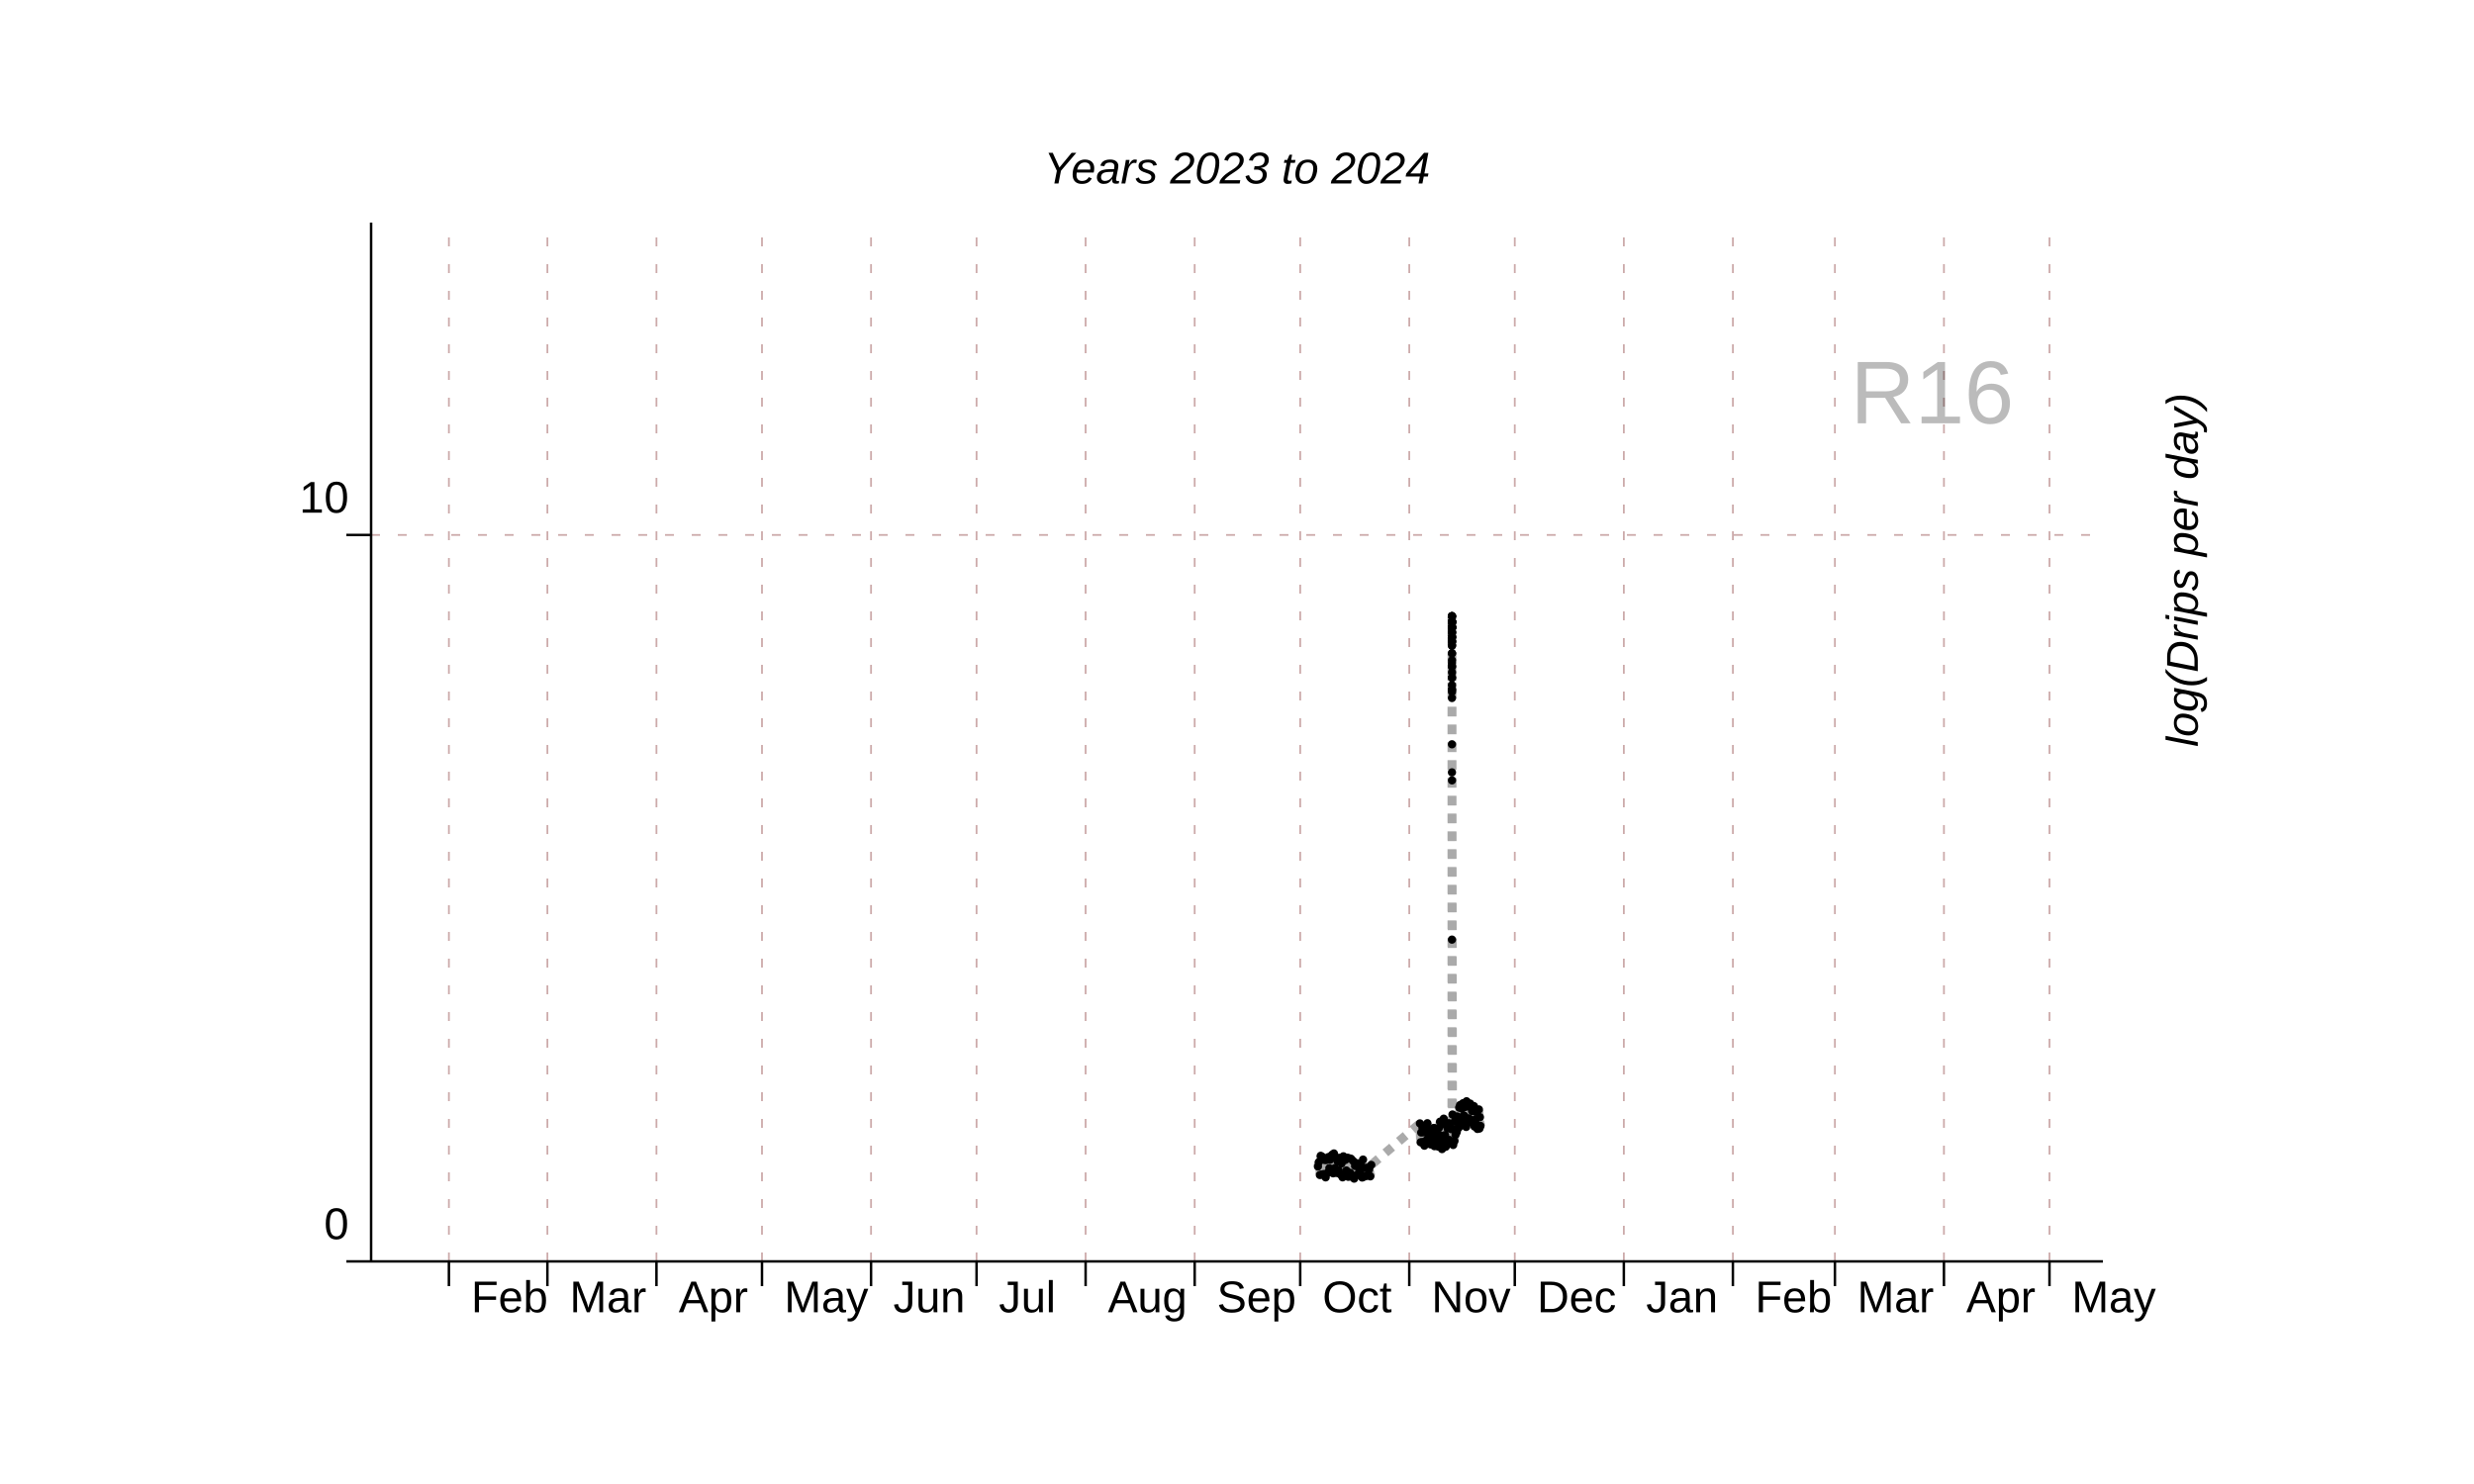
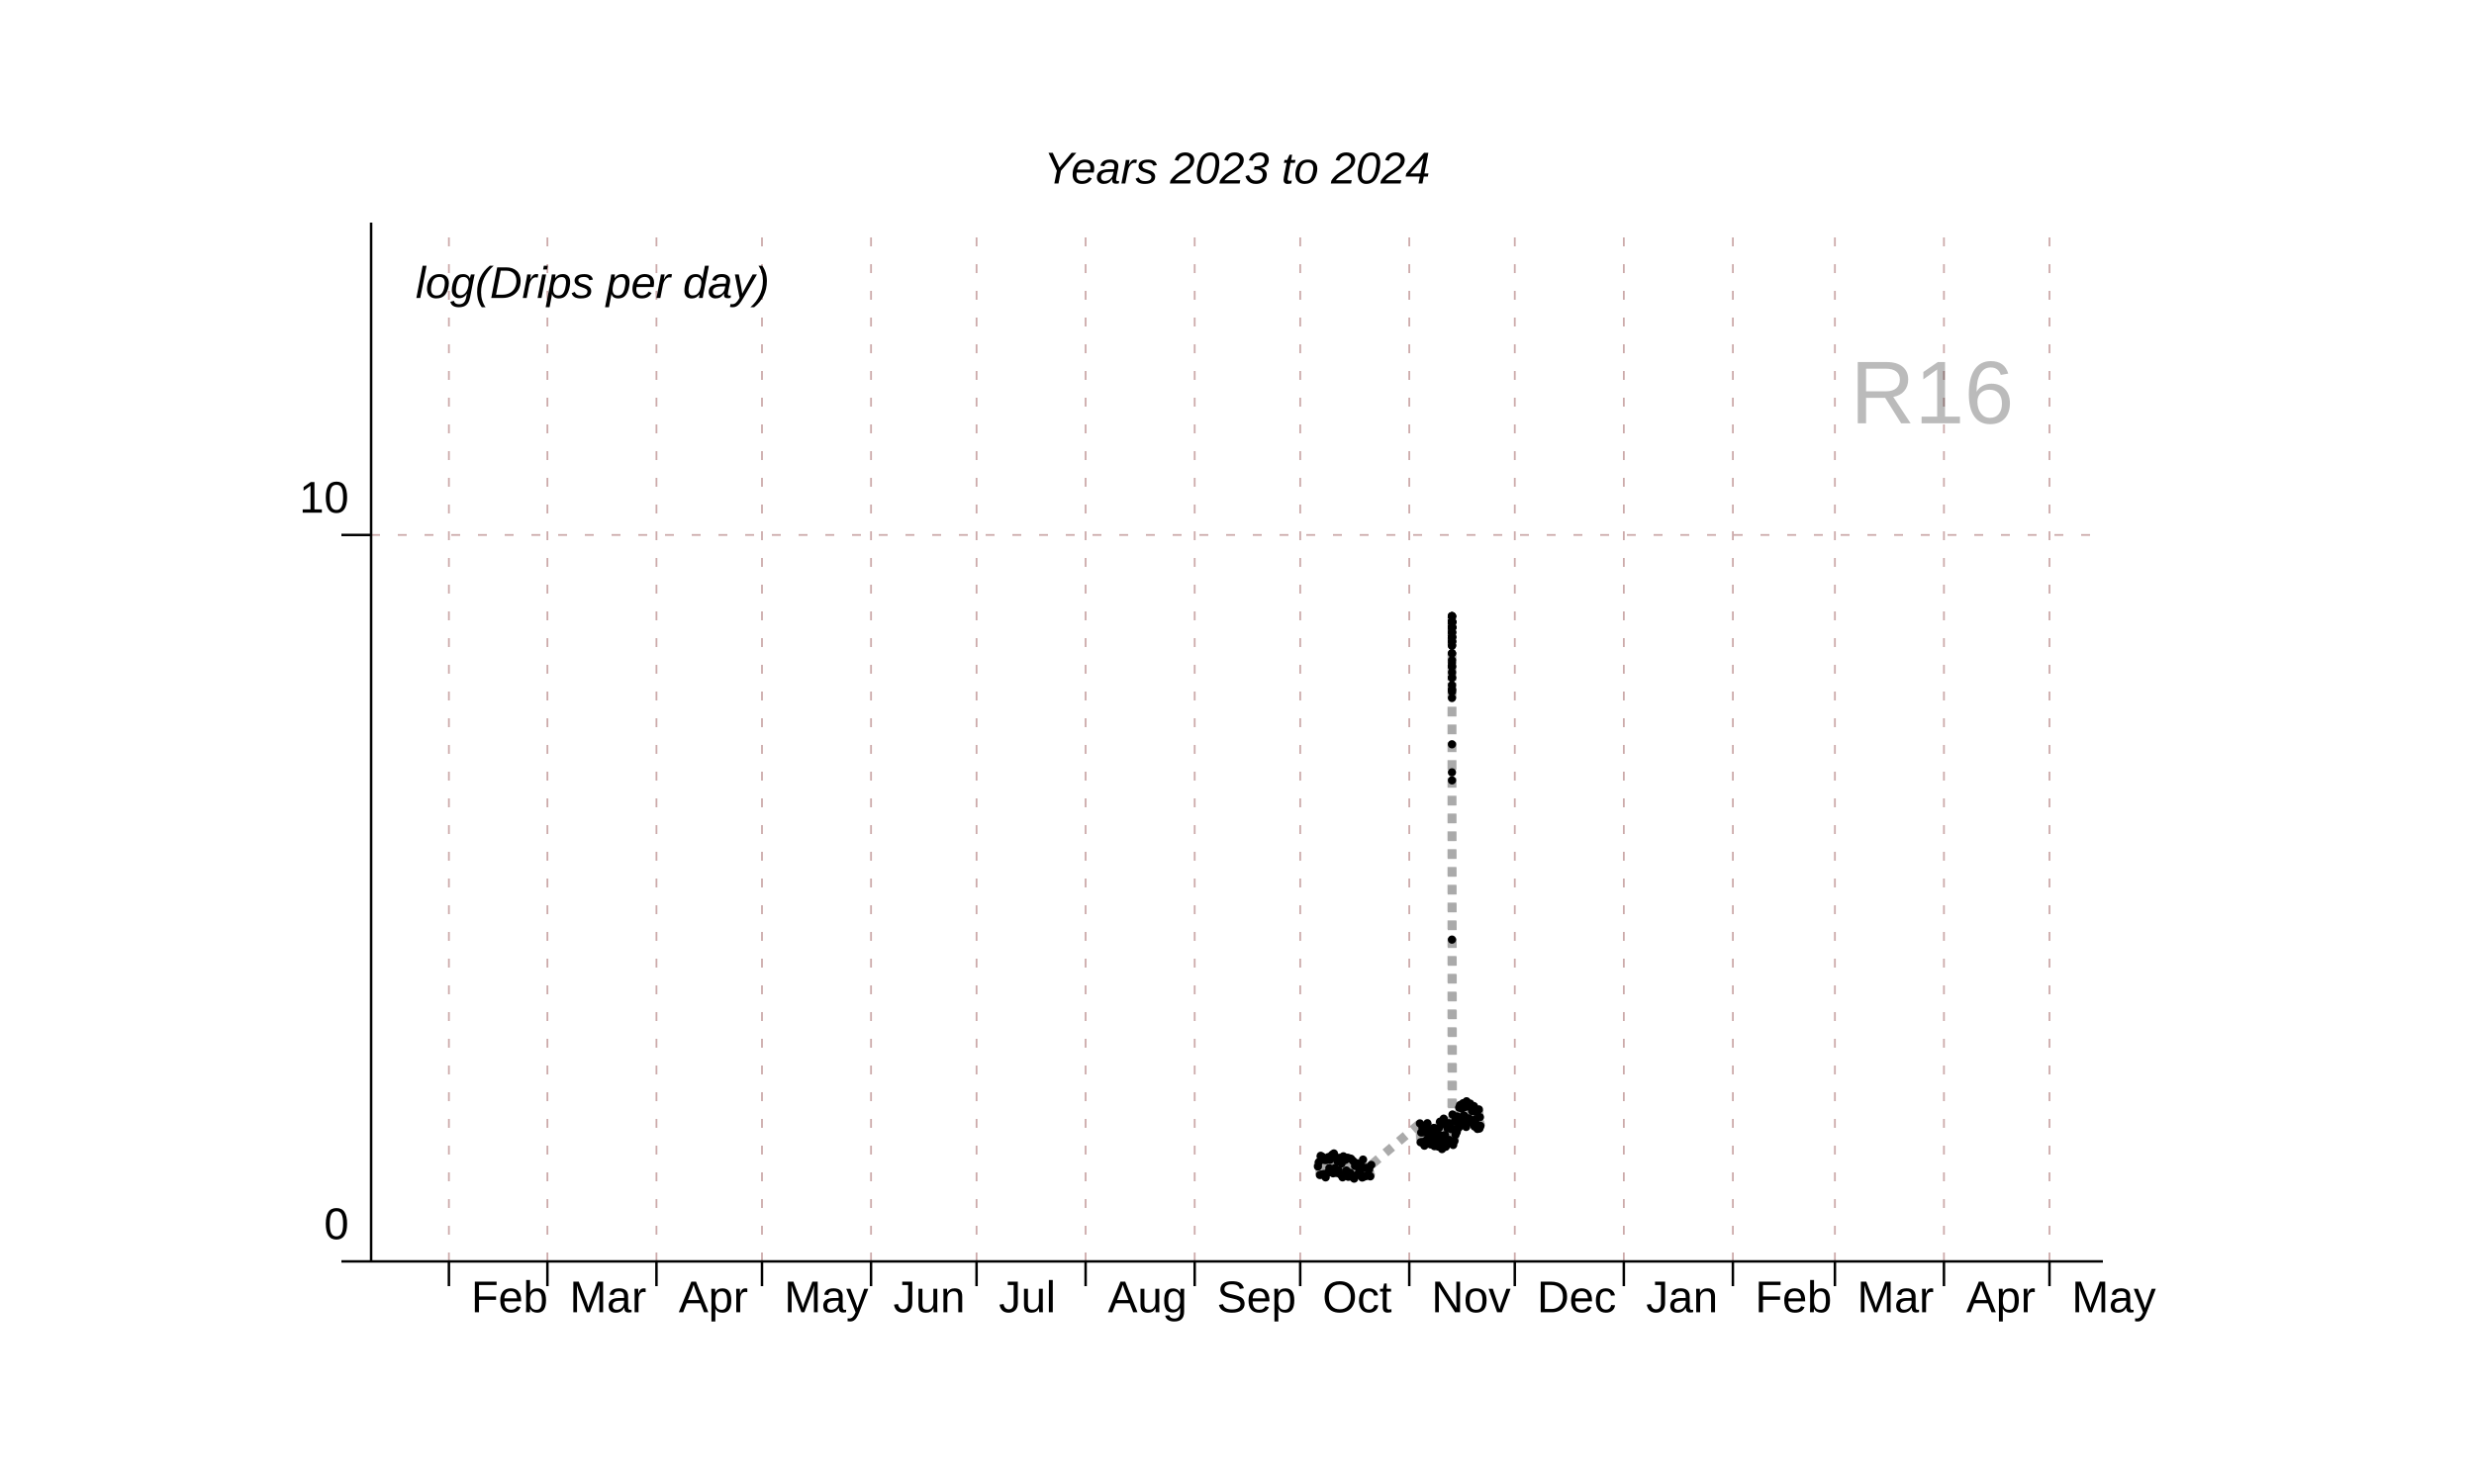
<svg xmlns="http://www.w3.org/2000/svg" version="1.1" viewBox="0 0 1000 600">
  <g>
    <g stroke-dasharray="3.6 7.2" stroke-width="0.72" stroke="#caa">
      <line x1="828.41" x2="828.41" y1="510.00" y2="90.00" />
      <line x1="785.75" x2="785.75" y1="510.00" y2="90.00" />
      <line x1="741.68" x2="741.68" y1="510.00" y2="90.00" />
      <line x1="700.44" x2="700.44" y1="510.00" y2="90.00" />
      <line x1="656.36" x2="656.36" y1="510.00" y2="90.00" />
      <line x1="612.28" x2="612.28" y1="510.00" y2="90.00" />
      <line x1="569.63" x2="569.63" y1="510.00" y2="90.00" />
      <line x1="525.55" x2="525.55" y1="510.00" y2="90.00" />
      <line x1="482.89" x2="482.89" y1="510.00" y2="90.00" />
      <line x1="438.81" x2="438.81" y1="510.00" y2="90.00" />
      <line x1="394.73" x2="394.73" y1="510.00" y2="90.00" />
      <line x1="352.08" x2="352.08" y1="510.00" y2="90.00" />
      <line x1="308.00" x2="308.00" y1="510.00" y2="90.00" />
      <line x1="265.34" x2="265.34" y1="510.00" y2="90.00" />
      <line x1="221.26" x2="221.26" y1="510.00" y2="90.00" />
      <line x1="181.45" x2="181.45" y1="510.00" y2="90.00" />
      <line x1="150.00" x2="850.00" y1="510.00" y2="510.00" />
      <line x1="150.00" x2="850.00" y1="216.29" y2="216.29" />
    </g>
    <g>
      <text dominant-baseline="hanging" dx="-36.0" dy="18.0" fill="#0004" font-family="Arial, sans-serif" font-size="36" stroke="none" text-anchor="end" x="850.00" y="128.18">R16</text>
    </g>
    <g>
      <text dominant-baseline="text-bottom" dy="-12.0" fill="black" font-family="Arial, sans-serif" font-size="18.0" font-style="italic" stroke="none" text-anchor="middle" x="500.00" y="90.00">Years 2023 to 2024</text>
    </g>
    <g>
-       <text dominant-baseline="central" dx="12.0" dy="12.0" fill="black" font-family="Arial, sans-serif" font-size="18.0" font-style="italic" stroke="none" text-anchor="middle" text-orientation="sideways" writing-mode="vertical-lr" x="850.00" y="300.00">log(Drips per day)</text>
+       <text dominant-baseline="hanging" dx="18.0" dy="18.0" fill="black" font-family="Arial, sans-serif" font-size="18.0" font-style="italic" stroke="none" text-anchor="beginning" text-orientation="sideways" x="150.00" y="90.00">log(Drips per day)</text>
    </g>
    <polyline fill="none" points="532.71,471.63 533.07,469.87 533.50,475.07 533.83,467.31 534.26,474.86 534.60,467.79 535.03,474.69 535.38,468.98 535.83,476.02 536.18,468.99 536.60,474.23 536.94,467.82 537.33,472.31 537.68,468.87 538.10,473.69 538.42,466.91 538.85,474.38 539.17,466.36 539.56,472.27 539.90,467.99 540.32,474.24 540.68,469.59 541.09,473.22 541.43,468.13 541.86,474.86 542.23,470.44 542.68,476.01 543.01,467.52 543.44,474.82 543.79,468.98 544.20,473.25 544.54,468.08 544.98,475.79 545.33,468.30 545.75,474.21 546.09,468.50 546.54,475.83 546.90,469.35 547.35,476.53 547.73,471.40 548.17,475.25 548.54,470.31 548.96,474.60 549.36,472.32 549.77,473.80 550.15,471.38 550.60,476.08 550.95,468.84 551.39,475.73 551.79,472.23 552.22,475.47 552.62,472.20 553.05,475.00 553.45,472.70 553.89,475.61 554.27,470.99 573.93,454.20 574.21,461.84 574.45,457.89 574.73,461.81 574.95,455.88 575.23,461.94 575.47,457.80 575.76,463.21 575.98,455.18 576.25,461.27 576.47,454.88 576.74,461.41 576.95,454.13 577.21,460.17 577.45,457.00 577.72,461.72 577.96,457.88 578.24,462.70 578.49,458.22 578.76,461.57 579.01,458.45 579.28,461.18 579.50,456.05 579.80,463.41 580.02,456.20 580.30,462.40 580.53,456.49 580.81,462.17 581.06,458.87 581.36,463.58 581.58,456.11 581.85,460.53 582.05,453.52 582.32,460.75 582.57,459.15 582.87,464.58 583.09,454.52 583.36,461.44 583.56,452.29 583.85,463.18 584.10,458.92 584.39,463.65 584.61,454.44 584.88,461.79 585.11,456.22 585.39,462.33 585.60,454.11 585.87,460.90 586.09,455.26 586.36,461.51 586.59,456.53 586.87,462.18 586.89,379.90 586.89,312.28 586.89,300.93 586.89,282.21 586.89,278.85 586.89,277.01 586.89,268.24 586.90,269.49 586.90,278.85 586.90,274.02 586.90,269.49 586.90,264.14 586.90,259.36 586.90,261.04 586.90,257.58 586.90,255.69 586.90,255.69 586.90,253.66 586.90,251.49 586.90,253.66 586.90,251.49 586.90,251.49 586.90,249.13 586.90,251.49 586.90,251.49 586.90,251.49 586.90,251.49 586.90,249.13 586.90,253.66 586.90,251.49 586.90,249.13 586.90,253.66 586.90,253.66 586.90,249.13 586.90,251.49 586.90,251.49 586.90,251.49 586.90,251.49 586.90,253.66 586.90,253.66 586.90,253.66 586.90,251.49 586.90,253.66 586.90,255.69 586.90,257.58 586.90,259.36 586.91,257.58 586.91,257.58 586.91,259.36 586.91,261.04 586.91,264.14 586.91,266.94 586.91,271.84 586.91,274.02 586.91,279.72 586.91,315.51 587.10,450.60 587.38,462.92 587.61,456.51 587.89,461.37 588.09,453.21 588.34,458.80 588.55,453.47 588.79,457.79 588.98,451.39 589.21,456.24 589.42,453.33 589.64,455.93 589.81,447.81 590.02,453.35 590.18,446.78 590.39,453.28 590.56,447.38 590.78,454.63 590.95,448.23 591.16,453.40 591.32,446.11 591.51,451.15 591.67,446.03 591.86,451.11 592.03,447.42 592.24,453.99 592.41,447.47 592.63,455.64 592.79,445.26 593.00,453.26 593.16,446.48 593.37,453.07 593.53,447.26 593.73,452.15 593.90,446.62 594.10,452.86 594.26,446.19 594.47,453.56 594.64,447.72 594.84,453.13 595.02,449.20 595.23,453.51 595.40,447.54 595.62,454.53 595.78,447.22 596.01,455.47 596.18,448.98 596.39,452.55 596.57,449.50 596.78,454.62 596.96,449.02 597.19,456.44 597.37,448.99 597.59,455.87 597.77,448.55 598.00,456.28 598.19,451.68 598.41,455.21" stroke-dasharray="3.6 3.6" stroke-width="3.6" stroke="#aaa" />
    <g>
      <circle cx="532.71" cy="471.63" r="1.667" />
      <circle cx="533.07" cy="469.87" r="1.667" />
      <circle cx="533.50" cy="475.07" r="1.667" />
      <circle cx="533.83" cy="467.31" r="1.667" />
      <circle cx="534.26" cy="474.86" r="1.667" />
      <circle cx="534.60" cy="467.79" r="1.667" />
      <circle cx="535.03" cy="474.69" r="1.667" />
      <circle cx="535.38" cy="468.98" r="1.667" />
      <circle cx="535.83" cy="476.02" r="1.667" />
      <circle cx="536.18" cy="468.99" r="1.667" />
      <circle cx="536.60" cy="474.23" r="1.667" />
      <circle cx="536.94" cy="467.82" r="1.667" />
      <circle cx="537.33" cy="472.31" r="1.667" />
      <circle cx="537.68" cy="468.87" r="1.667" />
      <circle cx="538.10" cy="473.69" r="1.667" />
      <circle cx="538.42" cy="466.91" r="1.667" />
      <circle cx="538.85" cy="474.38" r="1.667" />
      <circle cx="539.17" cy="466.36" r="1.667" />
      <circle cx="539.56" cy="472.27" r="1.667" />
      <circle cx="539.90" cy="467.99" r="1.667" />
      <circle cx="540.32" cy="474.24" r="1.667" />
      <circle cx="540.68" cy="469.59" r="1.667" />
      <circle cx="541.09" cy="473.22" r="1.667" />
      <circle cx="541.43" cy="468.13" r="1.667" />
      <circle cx="541.86" cy="474.86" r="1.667" />
      <circle cx="542.23" cy="470.44" r="1.667" />
      <circle cx="542.68" cy="476.01" r="1.667" />
      <circle cx="543.01" cy="467.52" r="1.667" />
      <circle cx="543.44" cy="474.82" r="1.667" />
      <circle cx="543.79" cy="468.98" r="1.667" />
      <circle cx="544.20" cy="473.25" r="1.667" />
      <circle cx="544.54" cy="468.08" r="1.667" />
      <circle cx="544.98" cy="475.79" r="1.667" />
      <circle cx="545.33" cy="468.30" r="1.667" />
      <circle cx="545.75" cy="474.21" r="1.667" />
      <circle cx="546.09" cy="468.50" r="1.667" />
      <circle cx="546.54" cy="475.83" r="1.667" />
      <circle cx="546.90" cy="469.35" r="1.667" />
      <circle cx="547.35" cy="476.53" r="1.667" />
      <circle cx="547.73" cy="471.40" r="1.667" />
      <circle cx="548.17" cy="475.25" r="1.667" />
      <circle cx="548.54" cy="470.31" r="1.667" />
      <circle cx="548.96" cy="474.60" r="1.667" />
      <circle cx="549.36" cy="472.32" r="1.667" />
      <circle cx="549.77" cy="473.80" r="1.667" />
      <circle cx="550.15" cy="471.38" r="1.667" />
      <circle cx="550.60" cy="476.08" r="1.667" />
      <circle cx="550.95" cy="468.84" r="1.667" />
      <circle cx="551.39" cy="475.73" r="1.667" />
      <circle cx="551.79" cy="472.23" r="1.667" />
      <circle cx="552.22" cy="475.47" r="1.667" />
      <circle cx="552.62" cy="472.20" r="1.667" />
      <circle cx="553.05" cy="475.00" r="1.667" />
      <circle cx="553.45" cy="472.70" r="1.667" />
      <circle cx="553.89" cy="475.61" r="1.667" />
      <circle cx="554.27" cy="470.99" r="1.667" />
      <circle cx="573.93" cy="454.20" r="1.667" />
      <circle cx="574.21" cy="461.84" r="1.667" />
      <circle cx="574.45" cy="457.89" r="1.667" />
      <circle cx="574.73" cy="461.81" r="1.667" />
      <circle cx="574.95" cy="455.88" r="1.667" />
      <circle cx="575.23" cy="461.94" r="1.667" />
      <circle cx="575.47" cy="457.80" r="1.667" />
      <circle cx="575.76" cy="463.21" r="1.667" />
      <circle cx="575.98" cy="455.18" r="1.667" />
      <circle cx="576.25" cy="461.27" r="1.667" />
      <circle cx="576.47" cy="454.88" r="1.667" />
      <circle cx="576.74" cy="461.41" r="1.667" />
      <circle cx="576.95" cy="454.13" r="1.667" />
      <circle cx="577.21" cy="460.17" r="1.667" />
      <circle cx="577.45" cy="457.00" r="1.667" />
      <circle cx="577.72" cy="461.72" r="1.667" />
      <circle cx="577.96" cy="457.88" r="1.667" />
      <circle cx="578.24" cy="462.70" r="1.667" />
      <circle cx="578.49" cy="458.22" r="1.667" />
      <circle cx="578.76" cy="461.57" r="1.667" />
      <circle cx="579.01" cy="458.45" r="1.667" />
      <circle cx="579.28" cy="461.18" r="1.667" />
      <circle cx="579.50" cy="456.05" r="1.667" />
      <circle cx="579.80" cy="463.41" r="1.667" />
      <circle cx="580.02" cy="456.20" r="1.667" />
      <circle cx="580.30" cy="462.40" r="1.667" />
      <circle cx="580.53" cy="456.49" r="1.667" />
      <circle cx="580.81" cy="462.17" r="1.667" />
      <circle cx="581.06" cy="458.87" r="1.667" />
      <circle cx="581.36" cy="463.58" r="1.667" />
      <circle cx="581.58" cy="456.11" r="1.667" />
      <circle cx="581.85" cy="460.53" r="1.667" />
      <circle cx="582.05" cy="453.52" r="1.667" />
      <circle cx="582.32" cy="460.75" r="1.667" />
      <circle cx="582.57" cy="459.15" r="1.667" />
      <circle cx="582.87" cy="464.58" r="1.667" />
      <circle cx="583.09" cy="454.52" r="1.667" />
      <circle cx="583.36" cy="461.44" r="1.667" />
      <circle cx="583.56" cy="452.29" r="1.667" />
      <circle cx="583.85" cy="463.18" r="1.667" />
      <circle cx="584.10" cy="458.92" r="1.667" />
      <circle cx="584.39" cy="463.65" r="1.667" />
      <circle cx="584.61" cy="454.44" r="1.667" />
      <circle cx="584.88" cy="461.79" r="1.667" />
      <circle cx="585.11" cy="456.22" r="1.667" />
      <circle cx="585.39" cy="462.33" r="1.667" />
      <circle cx="585.60" cy="454.11" r="1.667" />
      <circle cx="585.87" cy="460.90" r="1.667" />
      <circle cx="586.09" cy="455.26" r="1.667" />
      <circle cx="586.36" cy="461.51" r="1.667" />
      <circle cx="586.59" cy="456.53" r="1.667" />
      <circle cx="586.87" cy="462.18" r="1.667" />
      <circle cx="586.89" cy="379.90" r="1.667" />
      <circle cx="586.89" cy="312.28" r="1.667" />
      <circle cx="586.89" cy="300.93" r="1.667" />
      <circle cx="586.89" cy="282.21" r="1.667" />
      <circle cx="586.89" cy="278.85" r="1.667" />
      <circle cx="586.89" cy="277.01" r="1.667" />
      <circle cx="586.89" cy="268.24" r="1.667" />
      <circle cx="586.90" cy="269.49" r="1.667" />
      <circle cx="586.90" cy="278.85" r="1.667" />
      <circle cx="586.90" cy="274.02" r="1.667" />
      <circle cx="586.90" cy="269.49" r="1.667" />
      <circle cx="586.90" cy="264.14" r="1.667" />
      <circle cx="586.90" cy="259.36" r="1.667" />
      <circle cx="586.90" cy="261.04" r="1.667" />
      <circle cx="586.90" cy="257.58" r="1.667" />
      <circle cx="586.90" cy="255.69" r="1.667" />
      <circle cx="586.90" cy="255.69" r="1.667" />
      <circle cx="586.90" cy="253.66" r="1.667" />
      <circle cx="586.90" cy="251.49" r="1.667" />
      <circle cx="586.90" cy="253.66" r="1.667" />
      <circle cx="586.90" cy="251.49" r="1.667" />
      <circle cx="586.90" cy="251.49" r="1.667" />
      <circle cx="586.90" cy="249.13" r="1.667" />
      <circle cx="586.90" cy="251.49" r="1.667" />
      <circle cx="586.90" cy="251.49" r="1.667" />
      <circle cx="586.90" cy="251.49" r="1.667" />
      <circle cx="586.90" cy="251.49" r="1.667" />
      <circle cx="586.90" cy="249.13" r="1.667" />
      <circle cx="586.90" cy="253.66" r="1.667" />
      <circle cx="586.90" cy="251.49" r="1.667" />
      <circle cx="586.90" cy="249.13" r="1.667" />
      <circle cx="586.90" cy="253.66" r="1.667" />
      <circle cx="586.90" cy="253.66" r="1.667" />
      <circle cx="586.90" cy="249.13" r="1.667" />
      <circle cx="586.90" cy="251.49" r="1.667" />
      <circle cx="586.90" cy="251.49" r="1.667" />
      <circle cx="586.90" cy="251.49" r="1.667" />
      <circle cx="586.90" cy="251.49" r="1.667" />
      <circle cx="586.90" cy="253.66" r="1.667" />
      <circle cx="586.90" cy="253.66" r="1.667" />
      <circle cx="586.90" cy="253.66" r="1.667" />
      <circle cx="586.90" cy="251.49" r="1.667" />
      <circle cx="586.90" cy="253.66" r="1.667" />
      <circle cx="586.90" cy="255.69" r="1.667" />
      <circle cx="586.90" cy="257.58" r="1.667" />
      <circle cx="586.90" cy="259.36" r="1.667" />
      <circle cx="586.91" cy="257.58" r="1.667" />
      <circle cx="586.91" cy="257.58" r="1.667" />
      <circle cx="586.91" cy="259.36" r="1.667" />
      <circle cx="586.91" cy="261.04" r="1.667" />
      <circle cx="586.91" cy="264.14" r="1.667" />
      <circle cx="586.91" cy="266.94" r="1.667" />
      <circle cx="586.91" cy="271.84" r="1.667" />
      <circle cx="586.91" cy="274.02" r="1.667" />
      <circle cx="586.91" cy="279.72" r="1.667" />
      <circle cx="586.91" cy="315.51" r="1.667" />
      <circle cx="587.10" cy="450.60" r="1.667" />
      <circle cx="587.38" cy="462.92" r="1.667" />
      <circle cx="587.61" cy="456.51" r="1.667" />
      <circle cx="587.89" cy="461.37" r="1.667" />
      <circle cx="588.09" cy="453.21" r="1.667" />
      <circle cx="588.34" cy="458.80" r="1.667" />
      <circle cx="588.55" cy="453.47" r="1.667" />
      <circle cx="588.79" cy="457.79" r="1.667" />
      <circle cx="588.98" cy="451.39" r="1.667" />
      <circle cx="589.21" cy="456.24" r="1.667" />
      <circle cx="589.42" cy="453.33" r="1.667" />
      <circle cx="589.64" cy="455.93" r="1.667" />
      <circle cx="589.81" cy="447.81" r="1.667" />
      <circle cx="590.02" cy="453.35" r="1.667" />
      <circle cx="590.18" cy="446.78" r="1.667" />
      <circle cx="590.39" cy="453.28" r="1.667" />
      <circle cx="590.56" cy="447.38" r="1.667" />
      <circle cx="590.78" cy="454.63" r="1.667" />
      <circle cx="590.95" cy="448.23" r="1.667" />
      <circle cx="591.16" cy="453.40" r="1.667" />
      <circle cx="591.32" cy="446.11" r="1.667" />
      <circle cx="591.51" cy="451.15" r="1.667" />
      <circle cx="591.67" cy="446.03" r="1.667" />
      <circle cx="591.86" cy="451.11" r="1.667" />
      <circle cx="592.03" cy="447.42" r="1.667" />
      <circle cx="592.24" cy="453.99" r="1.667" />
      <circle cx="592.41" cy="447.47" r="1.667" />
      <circle cx="592.63" cy="455.64" r="1.667" />
      <circle cx="592.79" cy="445.26" r="1.667" />
      <circle cx="593.00" cy="453.26" r="1.667" />
      <circle cx="593.16" cy="446.48" r="1.667" />
      <circle cx="593.37" cy="453.07" r="1.667" />
      <circle cx="593.53" cy="447.26" r="1.667" />
      <circle cx="593.73" cy="452.15" r="1.667" />
      <circle cx="593.90" cy="446.62" r="1.667" />
      <circle cx="594.10" cy="452.86" r="1.667" />
      <circle cx="594.26" cy="446.19" r="1.667" />
      <circle cx="594.47" cy="453.56" r="1.667" />
      <circle cx="594.64" cy="447.72" r="1.667" />
      <circle cx="594.84" cy="453.13" r="1.667" />
      <circle cx="595.02" cy="449.20" r="1.667" />
      <circle cx="595.23" cy="453.51" r="1.667" />
      <circle cx="595.40" cy="447.54" r="1.667" />
      <circle cx="595.62" cy="454.53" r="1.667" />
      <circle cx="595.78" cy="447.22" r="1.667" />
      <circle cx="596.01" cy="455.47" r="1.667" />
      <circle cx="596.18" cy="448.98" r="1.667" />
      <circle cx="596.39" cy="452.55" r="1.667" />
      <circle cx="596.57" cy="449.50" r="1.667" />
      <circle cx="596.78" cy="454.62" r="1.667" />
      <circle cx="596.96" cy="449.02" r="1.667" />
      <circle cx="597.19" cy="456.44" r="1.667" />
      <circle cx="597.37" cy="448.99" r="1.667" />
      <circle cx="597.59" cy="455.87" r="1.667" />
      <circle cx="597.77" cy="448.55" r="1.667" />
      <circle cx="598.00" cy="456.28" r="1.667" />
      <circle cx="598.19" cy="451.68" r="1.667" />
      <circle cx="598.41" cy="455.21" r="1.667" />
    </g>
    <g stroke="black">
      <line x1="828.41" x2="828.41" y1="510.00" y2="520.00" />
      <line x1="785.75" x2="785.75" y1="510.00" y2="520.00" />
      <line x1="741.68" x2="741.68" y1="510.00" y2="520.00" />
      <line x1="700.44" x2="700.44" y1="510.00" y2="520.00" />
      <line x1="656.36" x2="656.36" y1="510.00" y2="520.00" />
      <line x1="612.28" x2="612.28" y1="510.00" y2="520.00" />
      <line x1="569.63" x2="569.63" y1="510.00" y2="520.00" />
      <line x1="525.55" x2="525.55" y1="510.00" y2="520.00" />
      <line x1="482.89" x2="482.89" y1="510.00" y2="520.00" />
      <line x1="438.81" x2="438.81" y1="510.00" y2="520.00" />
      <line x1="394.73" x2="394.73" y1="510.00" y2="520.00" />
      <line x1="352.08" x2="352.08" y1="510.00" y2="520.00" />
      <line x1="308.00" x2="308.00" y1="510.00" y2="520.00" />
      <line x1="265.34" x2="265.34" y1="510.00" y2="520.00" />
      <line x1="221.26" x2="221.26" y1="510.00" y2="520.00" />
      <line x1="181.45" x2="181.45" y1="510.00" y2="520.00" />
      <g fill="black" font-family="Arial, sans-serif" font-size="18.0" stroke="none" text-anchor="start" transform="translate(9.0 0.0)">
        <text x="828.41" y="530.57">May</text>
        <text x="785.75" y="530.57">Apr</text>
        <text x="741.68" y="530.57">Mar</text>
        <text x="700.44" y="530.57">Feb</text>
        <text x="656.36" y="530.57">Jan</text>
        <text x="612.28" y="530.57">Dec</text>
        <text x="569.63" y="530.57">Nov</text>
        <text x="525.55" y="530.57">Oct</text>
        <text x="482.89" y="530.57">Sep</text>
        <text x="438.81" y="530.57">Aug</text>
        <text x="394.73" y="530.57">Jul</text>
        <text x="352.08" y="530.57">Jun</text>
        <text x="308.00" y="530.57">May</text>
        <text x="265.34" y="530.57">Apr</text>
        <text x="221.26" y="530.57">Mar</text>
        <text x="181.45" y="530.57">Feb</text>
      </g>
      <line x1="150.00" x2="850.00" y1="510.00" y2="510.00" />
    </g>
    <g stroke="black">
-       <line x1="150.00" x2="140.00" y1="510.00" y2="510.00" />
-       <line x1="150.00" x2="140.00" y1="216.29" y2="216.29" />
+       <line x1="150.00" x2="138.00" y1="510.00" y2="510.00" />
+       <line x1="150.00" x2="138.00" y1="216.29" y2="216.29" />
      <g fill="black" font-family="Arial, sans-serif" font-size="18.0" stroke="none" text-anchor="end">
        <text x="141.00" y="501.00">0</text>
        <text x="141.00" y="207.29">10</text>
      </g>
      <line x1="150.00" x2="150.00" y1="510.00" y2="90.00" />
    </g>
  </g>
</svg>
